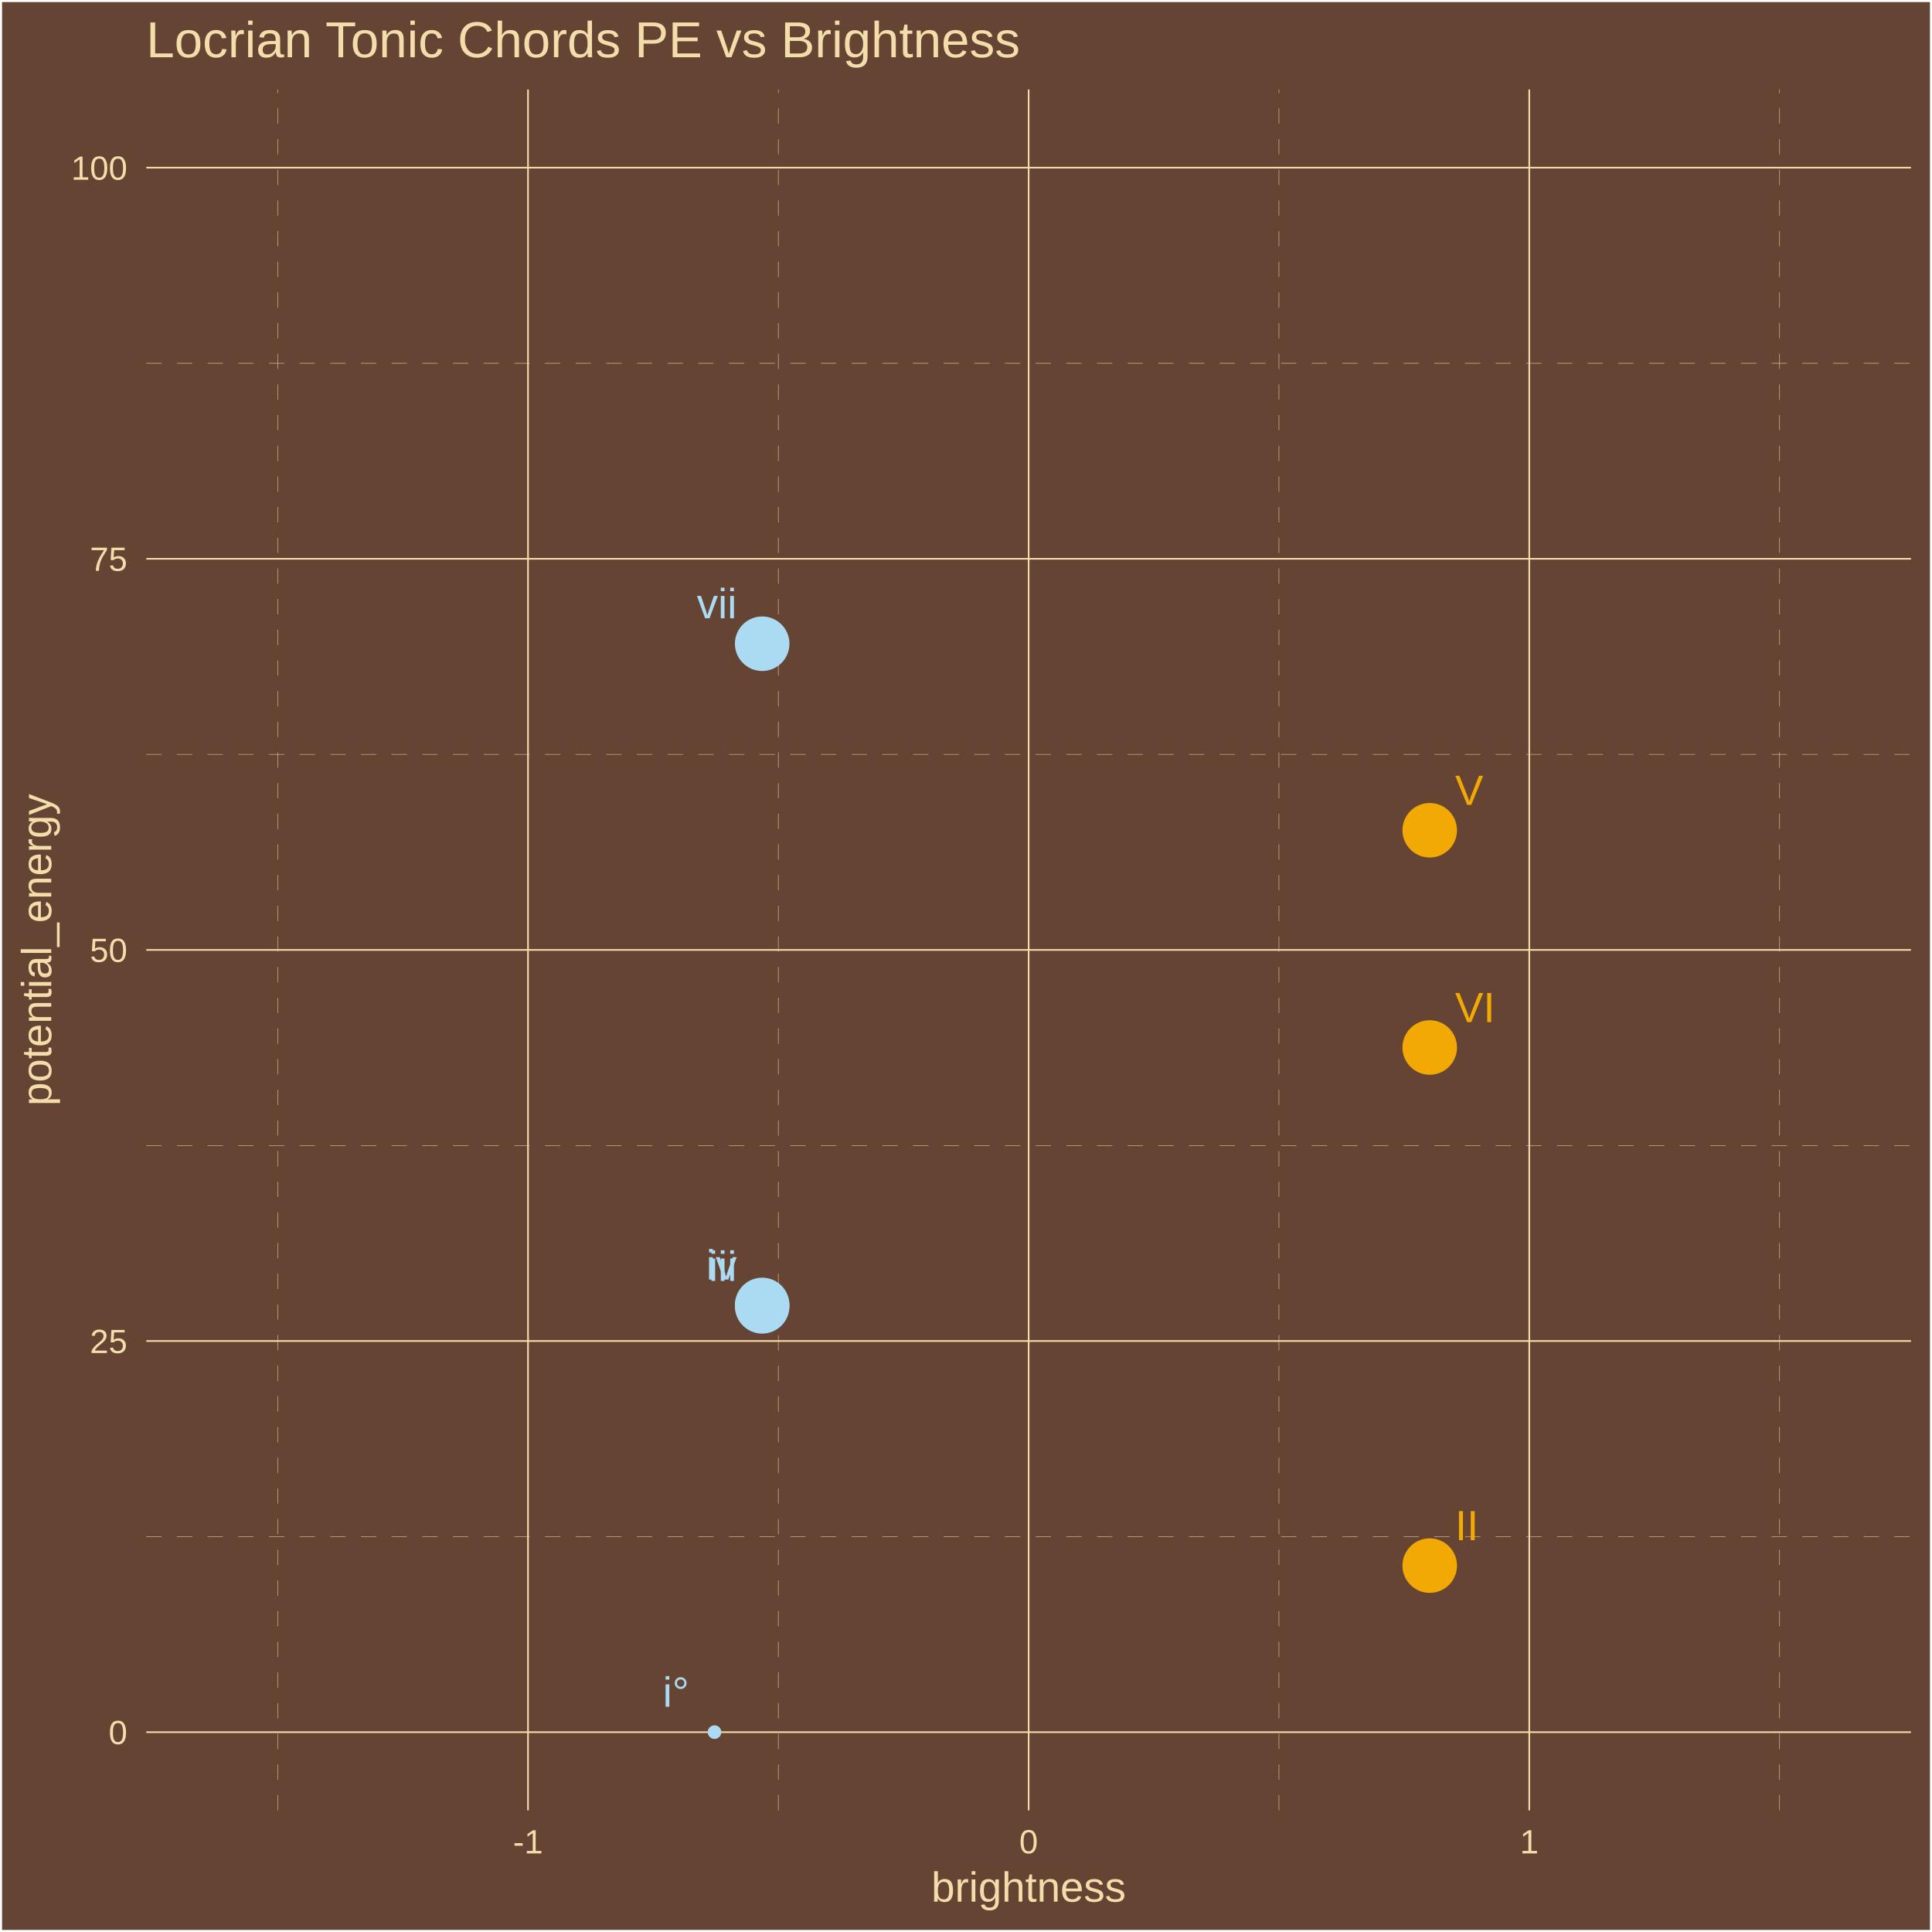
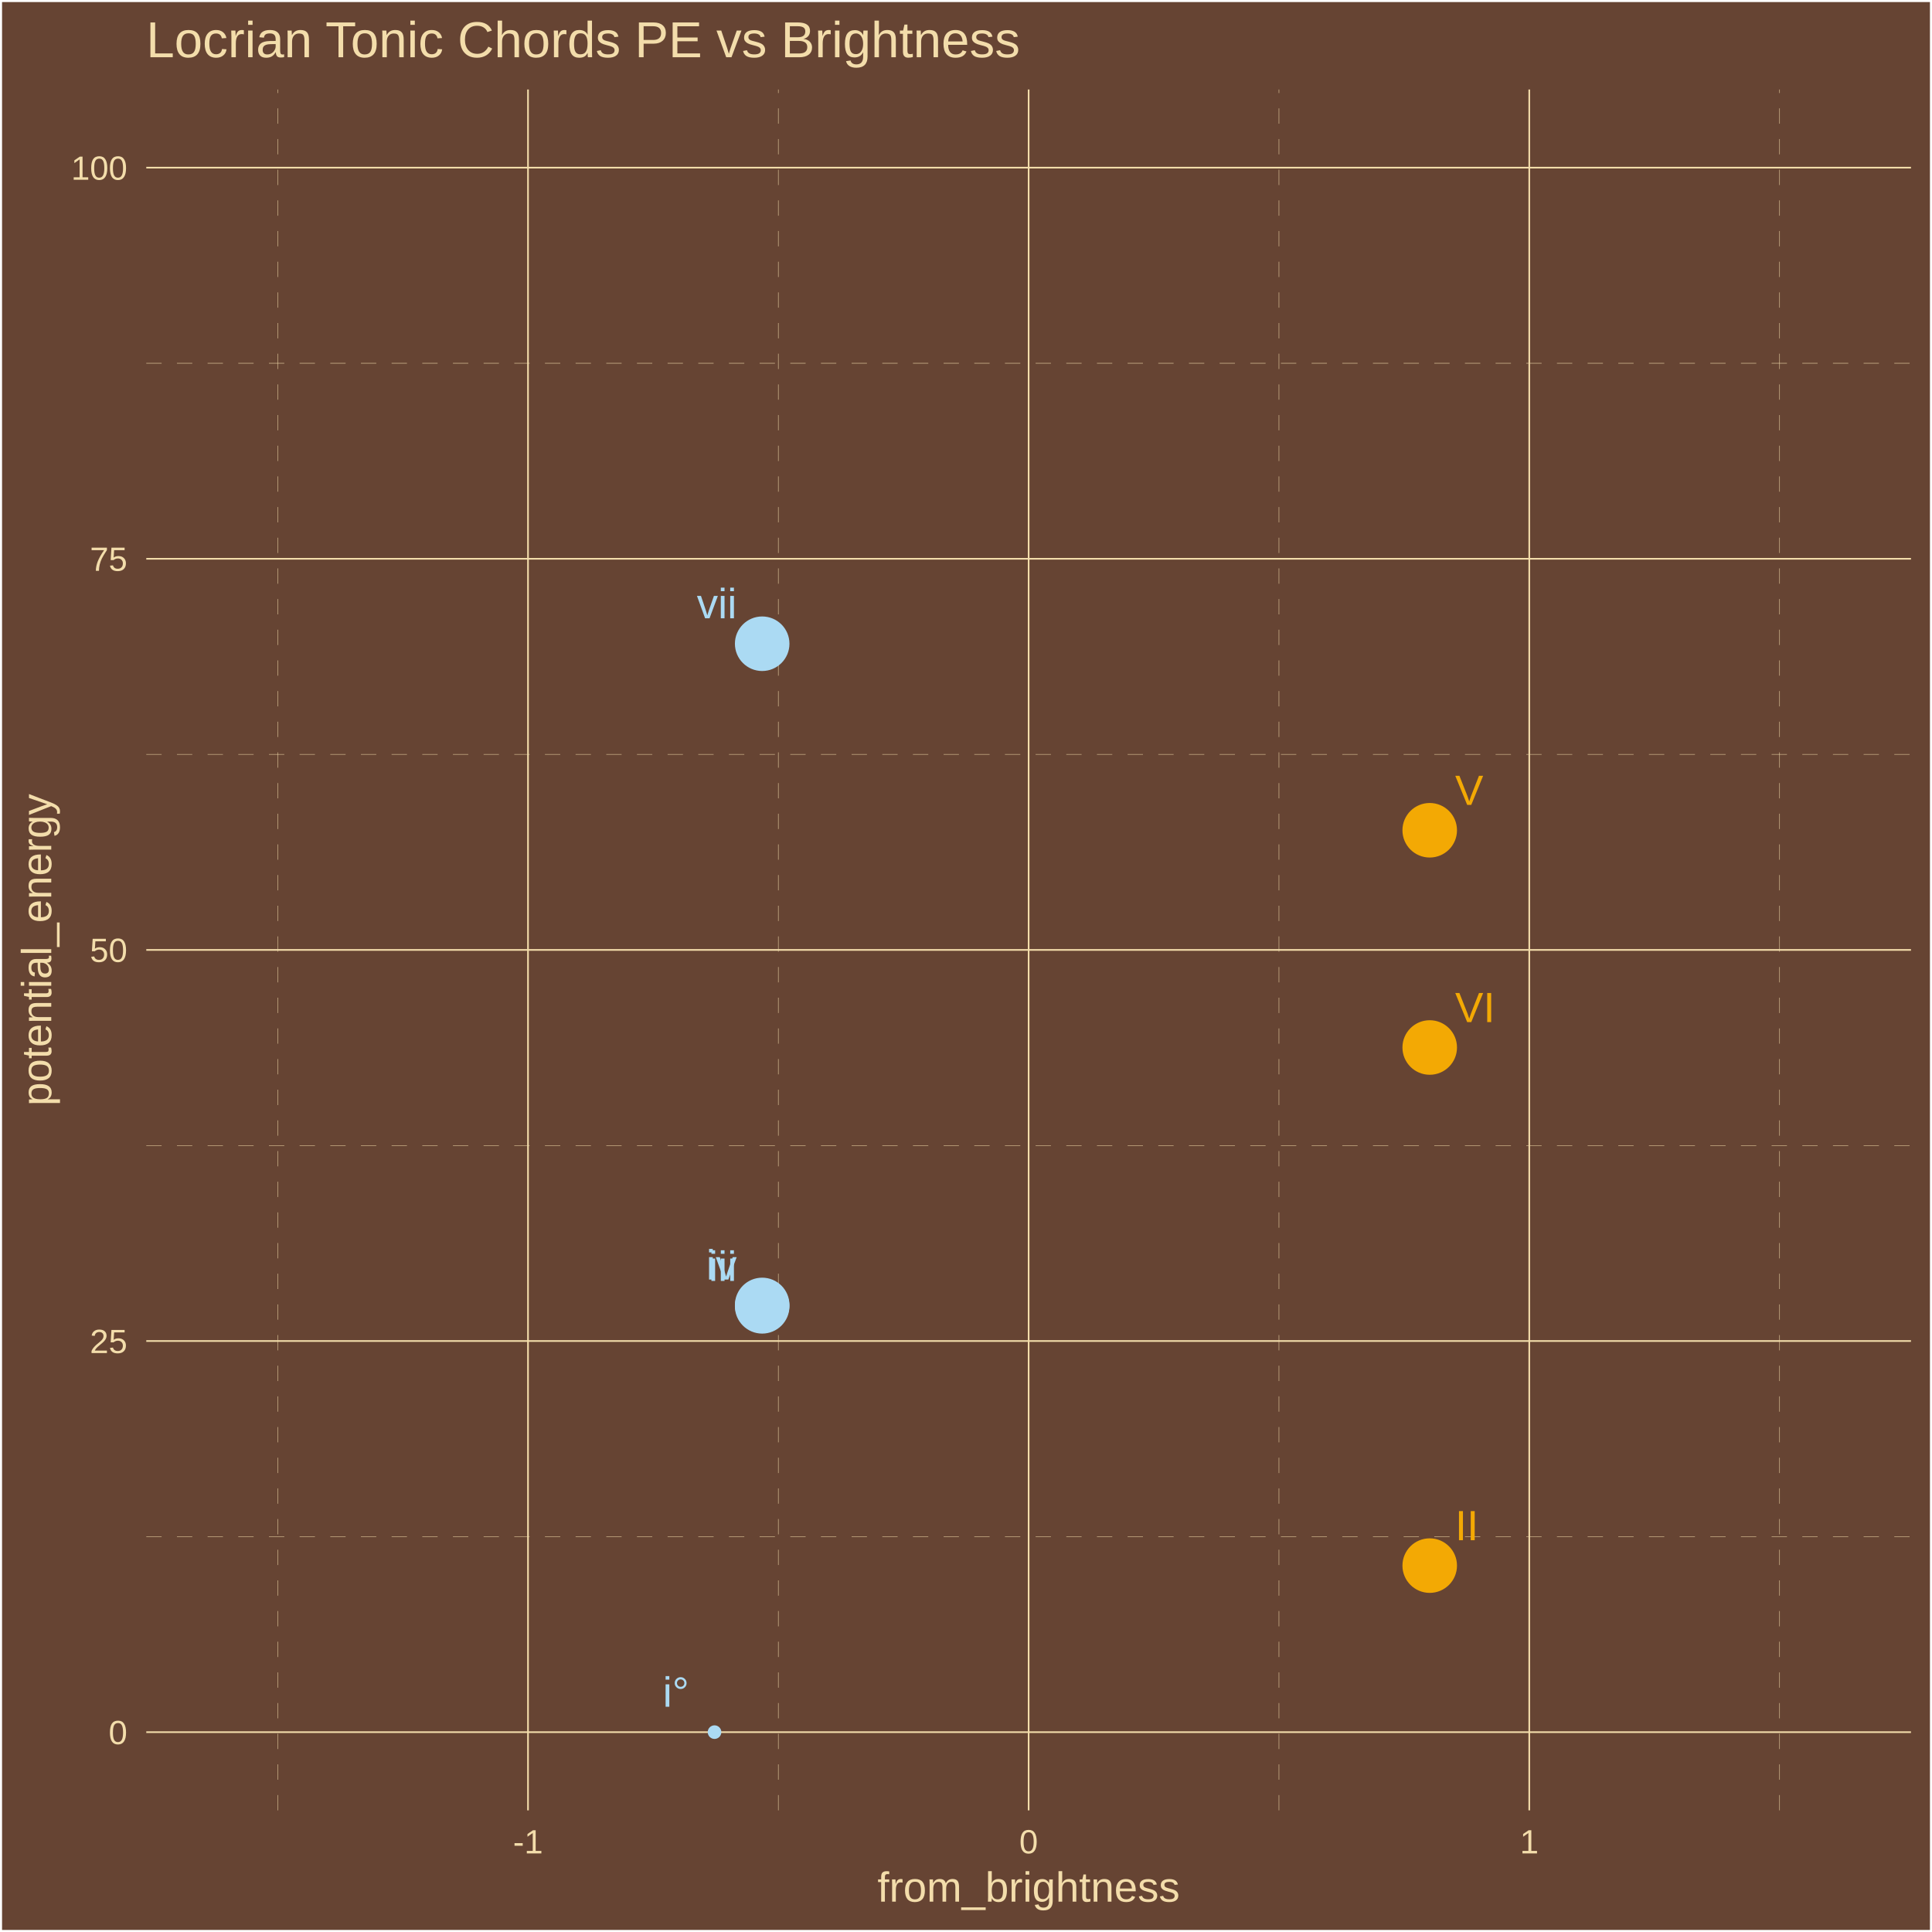
<svg xmlns="http://www.w3.org/2000/svg" class="svglite" width="504.00pt" height="504.00pt" viewBox="0 0 504.00 504.00">
  <defs>
    <style type="text/css">
    .svglite line, .svglite polyline, .svglite polygon, .svglite path, .svglite rect, .svglite circle {
      fill: none;
      stroke: #000000;
      stroke-linecap: round;
      stroke-linejoin: round;
      stroke-miterlimit: 10.00;
    }
    .svglite text {
      white-space: pre;
    }
  </style>
  </defs>
  <rect width="100%" height="100%" style="stroke: none; fill: #664433;" />
  <defs>
    <clipPath id="cpMC4wMHw1MDQuMDB8MC4wMHw1MDQuMDA=">
      <rect x="0.00" y="0.00" width="504.00" height="504.00" />
    </clipPath>
  </defs>
  <g clip-path="url(#cpMC4wMHw1MDQuMDB8MC4wMHw1MDQuMDA=)">
    <rect x="0.00" y="0" width="504.00" height="504.00" style="stroke-width: 1.07; stroke: #FFFFFF; fill: #664433;" />
  </g>
  <defs>
    <clipPath id="cpMzguMTZ8NDk4LjUyfDIzLjM0fDQ3Mi4yNw==">
      <rect x="38.16" y="23.34" width="460.36" height="448.93" />
    </clipPath>
  </defs>
  <g clip-path="url(#cpMzguMTZ8NDk4LjUyfDIzLjM0fDQ3Mi4yNw==)">
    <rect x="38.16" y="23.34" width="460.36" height="448.93" style="stroke-width: 1.07; stroke: none; fill: #664433;" />
    <polyline points="38.16,400.85 498.52,400.85 " style="stroke-width: 0.11; stroke: #F3DDAB; stroke-dasharray: 4.00,4.00; stroke-linecap: butt;" />
    <polyline points="38.16,298.82 498.52,298.82 " style="stroke-width: 0.11; stroke: #F3DDAB; stroke-dasharray: 4.00,4.00; stroke-linecap: butt;" />
    <polyline points="38.16,196.79 498.52,196.79 " style="stroke-width: 0.11; stroke: #F3DDAB; stroke-dasharray: 4.00,4.00; stroke-linecap: butt;" />
    <polyline points="38.16,94.76 498.52,94.76 " style="stroke-width: 0.11; stroke: #F3DDAB; stroke-dasharray: 4.00,4.00; stroke-linecap: butt;" />
    <polyline points="72.44,472.27 72.44,23.34 " style="stroke-width: 0.11; stroke: #F3DDAB; stroke-dasharray: 4.00,4.00; stroke-linecap: butt;" />
    <polyline points="203.04,472.27 203.04,23.34 " style="stroke-width: 0.11; stroke: #F3DDAB; stroke-dasharray: 4.00,4.00; stroke-linecap: butt;" />
    <polyline points="333.64,472.27 333.64,23.34 " style="stroke-width: 0.11; stroke: #F3DDAB; stroke-dasharray: 4.00,4.00; stroke-linecap: butt;" />
    <polyline points="464.24,472.27 464.24,23.34 " style="stroke-width: 0.11; stroke: #F3DDAB; stroke-dasharray: 4.00,4.00; stroke-linecap: butt;" />
    <polyline points="38.16,451.86 498.52,451.86 " style="stroke-width: 0.43; stroke: #F3DDAB; stroke-linecap: butt;" />
    <polyline points="38.16,349.83 498.52,349.83 " style="stroke-width: 0.43; stroke: #F3DDAB; stroke-linecap: butt;" />
    <polyline points="38.16,247.80 498.52,247.80 " style="stroke-width: 0.43; stroke: #F3DDAB; stroke-linecap: butt;" />
    <polyline points="38.16,145.77 498.52,145.77 " style="stroke-width: 0.43; stroke: #F3DDAB; stroke-linecap: butt;" />
    <polyline points="38.16,43.74 498.52,43.74 " style="stroke-width: 0.43; stroke: #F3DDAB; stroke-linecap: butt;" />
    <polyline points="137.74,472.27 137.74,23.34 " style="stroke-width: 0.43; stroke: #F3DDAB; stroke-linecap: butt;" />
    <polyline points="268.34,472.27 268.34,23.34 " style="stroke-width: 0.43; stroke: #F3DDAB; stroke-linecap: butt;" />
    <polyline points="398.94,472.27 398.94,23.34 " style="stroke-width: 0.43; stroke: #F3DDAB; stroke-linecap: butt;" />
    <circle cx="186.40" cy="451.86" r="1.42" style="stroke-width: 0.71; stroke: #ABDAF3; fill: #ABDAF3;" />
    <circle cx="372.97" cy="408.42" r="6.76" style="stroke-width: 0.71; stroke: #F3A904; fill: #F3A904;" />
    <circle cx="198.83" cy="340.78" r="6.76" style="stroke-width: 0.71; stroke: #ABDAF3; fill: #ABDAF3;" />
    <circle cx="198.83" cy="340.42" r="6.76" style="stroke-width: 0.71; stroke: #ABDAF3; fill: #ABDAF3;" />
    <circle cx="372.97" cy="216.59" r="6.76" style="stroke-width: 0.71; stroke: #F3A904; fill: #F3A904;" />
    <circle cx="372.97" cy="273.26" r="6.76" style="stroke-width: 0.71; stroke: #F3A904; fill: #F3A904;" />
    <circle cx="198.83" cy="167.93" r="6.76" style="stroke-width: 0.71; stroke: #ABDAF3; fill: #ABDAF3;" />
    <polygon points="167.30,451.86 184.24,451.86 184.15,451.86 184.50,451.84 184.84,451.77 185.16,451.65 185.46,451.48 185.73,451.26 185.96,451.00 186.15,450.70 186.29,450.38 186.37,450.05 186.40,449.70 186.40,449.70 186.40,431.71 186.40,431.71 186.37,431.36 186.29,431.02 186.15,430.70 185.96,430.41 185.73,430.15 185.46,429.93 185.16,429.76 184.84,429.63 184.50,429.56 184.24,429.55 167.30,429.55 167.56,429.56 167.21,429.55 166.86,429.59 166.53,429.69 166.22,429.84 165.93,430.03 165.68,430.28 165.47,430.55 165.31,430.86 165.20,431.19 165.14,431.53 165.14,431.71 165.14,449.70 165.14,449.53 165.14,449.87 165.20,450.22 165.31,450.55 165.47,450.85 165.68,451.13 165.93,451.37 166.22,451.57 166.53,451.72 166.86,451.82 167.21,451.86 " style="stroke-width: nan; stroke: none;" />
    <text x="179.77" y="445.24" text-anchor="end" style="font-size: 11.04px;fill: #ABDAF3; font-family: &quot;Arial&quot;;" textLength="6.86px" lengthAdjust="spacingAndGlyphs">i°</text>
    <polygon points="375.13,408.42 391.34,408.42 391.26,408.42 391.60,408.40 391.94,408.33 392.27,408.21 392.57,408.04 392.84,407.82 393.07,407.56 393.26,407.26 393.39,406.94 393.48,406.61 393.50,406.26 393.50,406.26 393.50,388.27 393.50,388.27 393.48,387.92 393.39,387.58 393.26,387.26 393.07,386.97 392.84,386.71 392.57,386.49 392.27,386.31 391.94,386.19 391.60,386.12 391.34,386.11 375.13,386.11 375.39,386.12 375.04,386.11 374.70,386.15 374.36,386.25 374.05,386.40 373.76,386.59 373.51,386.83 373.30,387.11 373.14,387.42 373.03,387.75 372.98,388.09 372.97,388.27 372.97,406.26 372.98,406.09 372.98,406.43 373.03,406.78 373.14,407.11 373.30,407.41 373.51,407.69 373.76,407.93 374.05,408.13 374.36,408.28 374.70,408.38 375.04,408.42 " style="stroke-width: nan; stroke: none;" />
    <text x="379.59" y="401.80" style="font-size: 11.04px;fill: #F3A904; font-family: &quot;Arial&quot;;" textLength="6.13px" lengthAdjust="spacingAndGlyphs">II</text>
    <polygon points="179.25,340.78 196.67,340.78 196.59,340.78 196.94,340.77 197.28,340.70 197.60,340.57 197.90,340.40 198.17,340.18 198.40,339.92 198.59,339.63 198.72,339.31 198.81,338.97 198.83,338.62 198.83,338.62 198.83,320.63 198.83,320.63 198.81,320.28 198.72,319.95 198.59,319.63 198.40,319.33 198.17,319.07 197.90,318.85 197.60,318.68 197.28,318.56 196.94,318.49 196.67,318.47 179.25,318.47 179.51,318.49 179.16,318.47 178.82,318.51 178.48,318.61 178.17,318.76 177.88,318.96 177.63,319.20 177.43,319.48 177.26,319.78 177.15,320.11 177.10,320.46 177.09,320.63 177.09,338.62 177.10,338.45 177.10,338.80 177.15,339.14 177.26,339.47 177.43,339.78 177.63,340.06 177.88,340.30 178.17,340.49 178.48,340.64 178.82,340.74 179.16,340.78 " style="stroke-width: nan; stroke: none;" />
    <text x="192.21" y="334.16" text-anchor="end" style="font-size: 11.04px;fill: #ABDAF3; font-family: &quot;Arial&quot;;" textLength="7.34px" lengthAdjust="spacingAndGlyphs">iii</text>
    <polygon points="178.63,340.42 196.67,340.42 196.59,340.42 196.94,340.41 197.28,340.34 197.60,340.21 197.90,340.04 198.17,339.82 198.40,339.56 198.59,339.27 198.72,338.95 198.81,338.61 198.83,338.26 198.83,338.26 198.83,320.27 198.83,320.27 198.81,319.92 198.72,319.59 198.59,319.27 198.40,318.97 198.17,318.71 197.90,318.49 197.60,318.32 197.28,318.20 196.94,318.13 196.67,318.11 178.63,318.11 178.89,318.13 178.54,318.11 178.20,318.15 177.87,318.25 177.55,318.40 177.27,318.60 177.01,318.84 176.81,319.12 176.64,319.42 176.53,319.75 176.48,320.10 176.47,320.27 176.47,338.26 176.48,338.09 176.48,338.44 176.53,338.78 176.64,339.11 176.81,339.42 177.01,339.70 177.27,339.94 177.55,340.13 177.87,340.28 178.20,340.38 178.54,340.42 " style="stroke-width: nan; stroke: none;" />
    <text x="192.21" y="333.80" text-anchor="end" style="font-size: 11.04px;fill: #ABDAF3; font-family: &quot;Arial&quot;;" textLength="7.96px" lengthAdjust="spacingAndGlyphs">iv</text>
    <polygon points="375.13,216.59 392.57,216.59 392.48,216.59 392.83,216.58 393.17,216.51 393.49,216.38 393.79,216.21 394.06,215.99 394.29,215.73 394.48,215.44 394.62,215.12 394.70,214.78 394.73,214.43 394.73,214.43 394.73,196.44 394.73,196.44 394.70,196.09 394.62,195.75 394.48,195.44 394.29,195.14 394.06,194.88 393.79,194.66 393.49,194.49 393.17,194.36 392.83,194.29 392.57,194.28 375.13,194.28 375.39,194.29 375.04,194.28 374.70,194.32 374.36,194.42 374.05,194.57 373.76,194.77 373.51,195.01 373.30,195.28 373.14,195.59 373.03,195.92 372.98,196.27 372.97,196.44 372.97,214.43 372.98,214.26 372.98,214.61 373.03,214.95 373.14,215.28 373.30,215.59 373.51,215.86 373.76,216.10 374.05,216.30 374.36,216.45 374.70,216.55 375.04,216.59 " style="stroke-width: nan; stroke: none;" />
    <text x="379.59" y="209.97" style="font-size: 11.04px;fill: #F3A904; font-family: &quot;Arial&quot;;" textLength="7.36px" lengthAdjust="spacingAndGlyphs">V</text>
    <polygon points="375.13,273.26 395.63,273.26 395.55,273.26 395.89,273.25 396.24,273.18 396.56,273.06 396.86,272.88 397.13,272.66 397.36,272.40 397.55,272.11 397.68,271.79 397.77,271.45 397.79,271.10 397.79,271.10 397.79,253.11 397.79,253.11 397.77,252.77 397.68,252.43 397.55,252.11 397.36,251.81 397.13,251.55 396.86,251.33 396.56,251.16 396.24,251.04 395.89,250.97 395.63,250.95 375.13,250.95 375.39,250.97 375.04,250.95 374.70,251.00 374.36,251.09 374.05,251.24 373.76,251.44 373.51,251.68 373.30,251.96 373.14,252.27 373.03,252.59 372.98,252.94 372.97,253.11 372.97,271.10 372.98,270.93 372.98,271.28 373.03,271.62 373.14,271.95 373.30,272.26 373.51,272.54 373.76,272.78 374.05,272.98 374.36,273.12 374.70,273.22 375.04,273.26 " style="stroke-width: nan; stroke: none;" />
    <text x="379.59" y="266.64" style="font-size: 11.04px;fill: #F3A904; font-family: &quot;Arial&quot;;" textLength="10.43px" lengthAdjust="spacingAndGlyphs">VI</text>
    <polygon points="176.18,167.93 196.67,167.93 196.59,167.93 196.94,167.91 197.28,167.84 197.60,167.72 197.90,167.55 198.17,167.33 198.40,167.07 198.59,166.77 198.72,166.45 198.81,166.11 198.83,165.77 198.83,165.77 198.83,147.78 198.83,147.78 198.81,147.43 198.72,147.09 198.59,146.77 198.40,146.48 198.17,146.22 197.90,146.00 197.60,145.82 197.28,145.70 196.94,145.63 196.67,145.62 176.18,145.62 176.44,145.63 176.10,145.62 175.75,145.66 175.42,145.76 175.10,145.91 174.82,146.10 174.57,146.34 174.36,146.62 174.20,146.93 174.09,147.26 174.03,147.60 174.02,147.78 174.02,165.77 174.03,165.59 174.03,165.94 174.09,166.29 174.20,166.62 174.36,166.92 174.57,167.20 174.82,167.44 175.10,167.64 175.42,167.79 175.75,167.88 176.10,167.93 " style="stroke-width: nan; stroke: none;" />
    <text x="192.21" y="161.30" text-anchor="end" style="font-size: 11.04px;fill: #ABDAF3; font-family: &quot;Arial&quot;;" textLength="10.41px" lengthAdjust="spacingAndGlyphs">vii</text>
  </g>
  <g clip-path="url(#cpMC4wMHw1MDQuMDB8MC4wMHw1MDQuMDA=)">
    <text x="33.23" y="455.01" text-anchor="end" style="font-size: 8.80px;fill: #F3DDAB; font-family: &quot;Arial&quot;;" textLength="4.90px" lengthAdjust="spacingAndGlyphs">0</text>
    <text x="33.23" y="352.98" text-anchor="end" style="font-size: 8.80px;fill: #F3DDAB; font-family: &quot;Arial&quot;;" textLength="9.79px" lengthAdjust="spacingAndGlyphs">25</text>
    <text x="33.23" y="250.95" text-anchor="end" style="font-size: 8.80px;fill: #F3DDAB; font-family: &quot;Arial&quot;;" textLength="9.79px" lengthAdjust="spacingAndGlyphs">50</text>
    <text x="33.23" y="148.92" text-anchor="end" style="font-size: 8.80px;fill: #F3DDAB; font-family: &quot;Arial&quot;;" textLength="9.79px" lengthAdjust="spacingAndGlyphs">75</text>
    <text x="33.23" y="46.90" text-anchor="end" style="font-size: 8.80px;fill: #F3DDAB; font-family: &quot;Arial&quot;;" textLength="14.69px" lengthAdjust="spacingAndGlyphs">100</text>
    <text x="137.74" y="483.50" text-anchor="middle" style="font-size: 8.80px;fill: #F3DDAB; font-family: &quot;Arial&quot;;" textLength="7.83px" lengthAdjust="spacingAndGlyphs">-1</text>
    <text x="268.34" y="483.50" text-anchor="middle" style="font-size: 8.80px;fill: #F3DDAB; font-family: &quot;Arial&quot;;" textLength="4.90px" lengthAdjust="spacingAndGlyphs">0</text>
    <text x="398.94" y="483.50" text-anchor="middle" style="font-size: 8.80px;fill: #F3DDAB; font-family: &quot;Arial&quot;;" textLength="4.90px" lengthAdjust="spacingAndGlyphs">1</text>
-     <text x="268.34" y="496.09" text-anchor="middle" style="font-size: 11.00px;fill: #F3DDAB; font-family: &quot;Arial&quot;;" textLength="50.76px" lengthAdjust="spacingAndGlyphs">brightness</text>
+     <text x="268.34" y="496.09" text-anchor="middle" style="font-size: 11.00px;fill: #F3DDAB; font-family: &quot;Arial&quot;;" textLength="78.88px" lengthAdjust="spacingAndGlyphs">from_brightness</text>
    <text transform="translate(13.37,247.80) rotate(-90)" text-anchor="middle" style="font-size: 11.00px;fill: #F3DDAB; font-family: &quot;Arial&quot;;" textLength="81.35px" lengthAdjust="spacingAndGlyphs">potential_energy</text>
    <text x="38.16" y="14.94" style="font-size: 13.20px;fill: #F3DDAB; font-family: &quot;Arial&quot;;" textLength="229.48px" lengthAdjust="spacingAndGlyphs">Locrian Tonic Chords PE vs Brightness</text>
  </g>
</svg>
